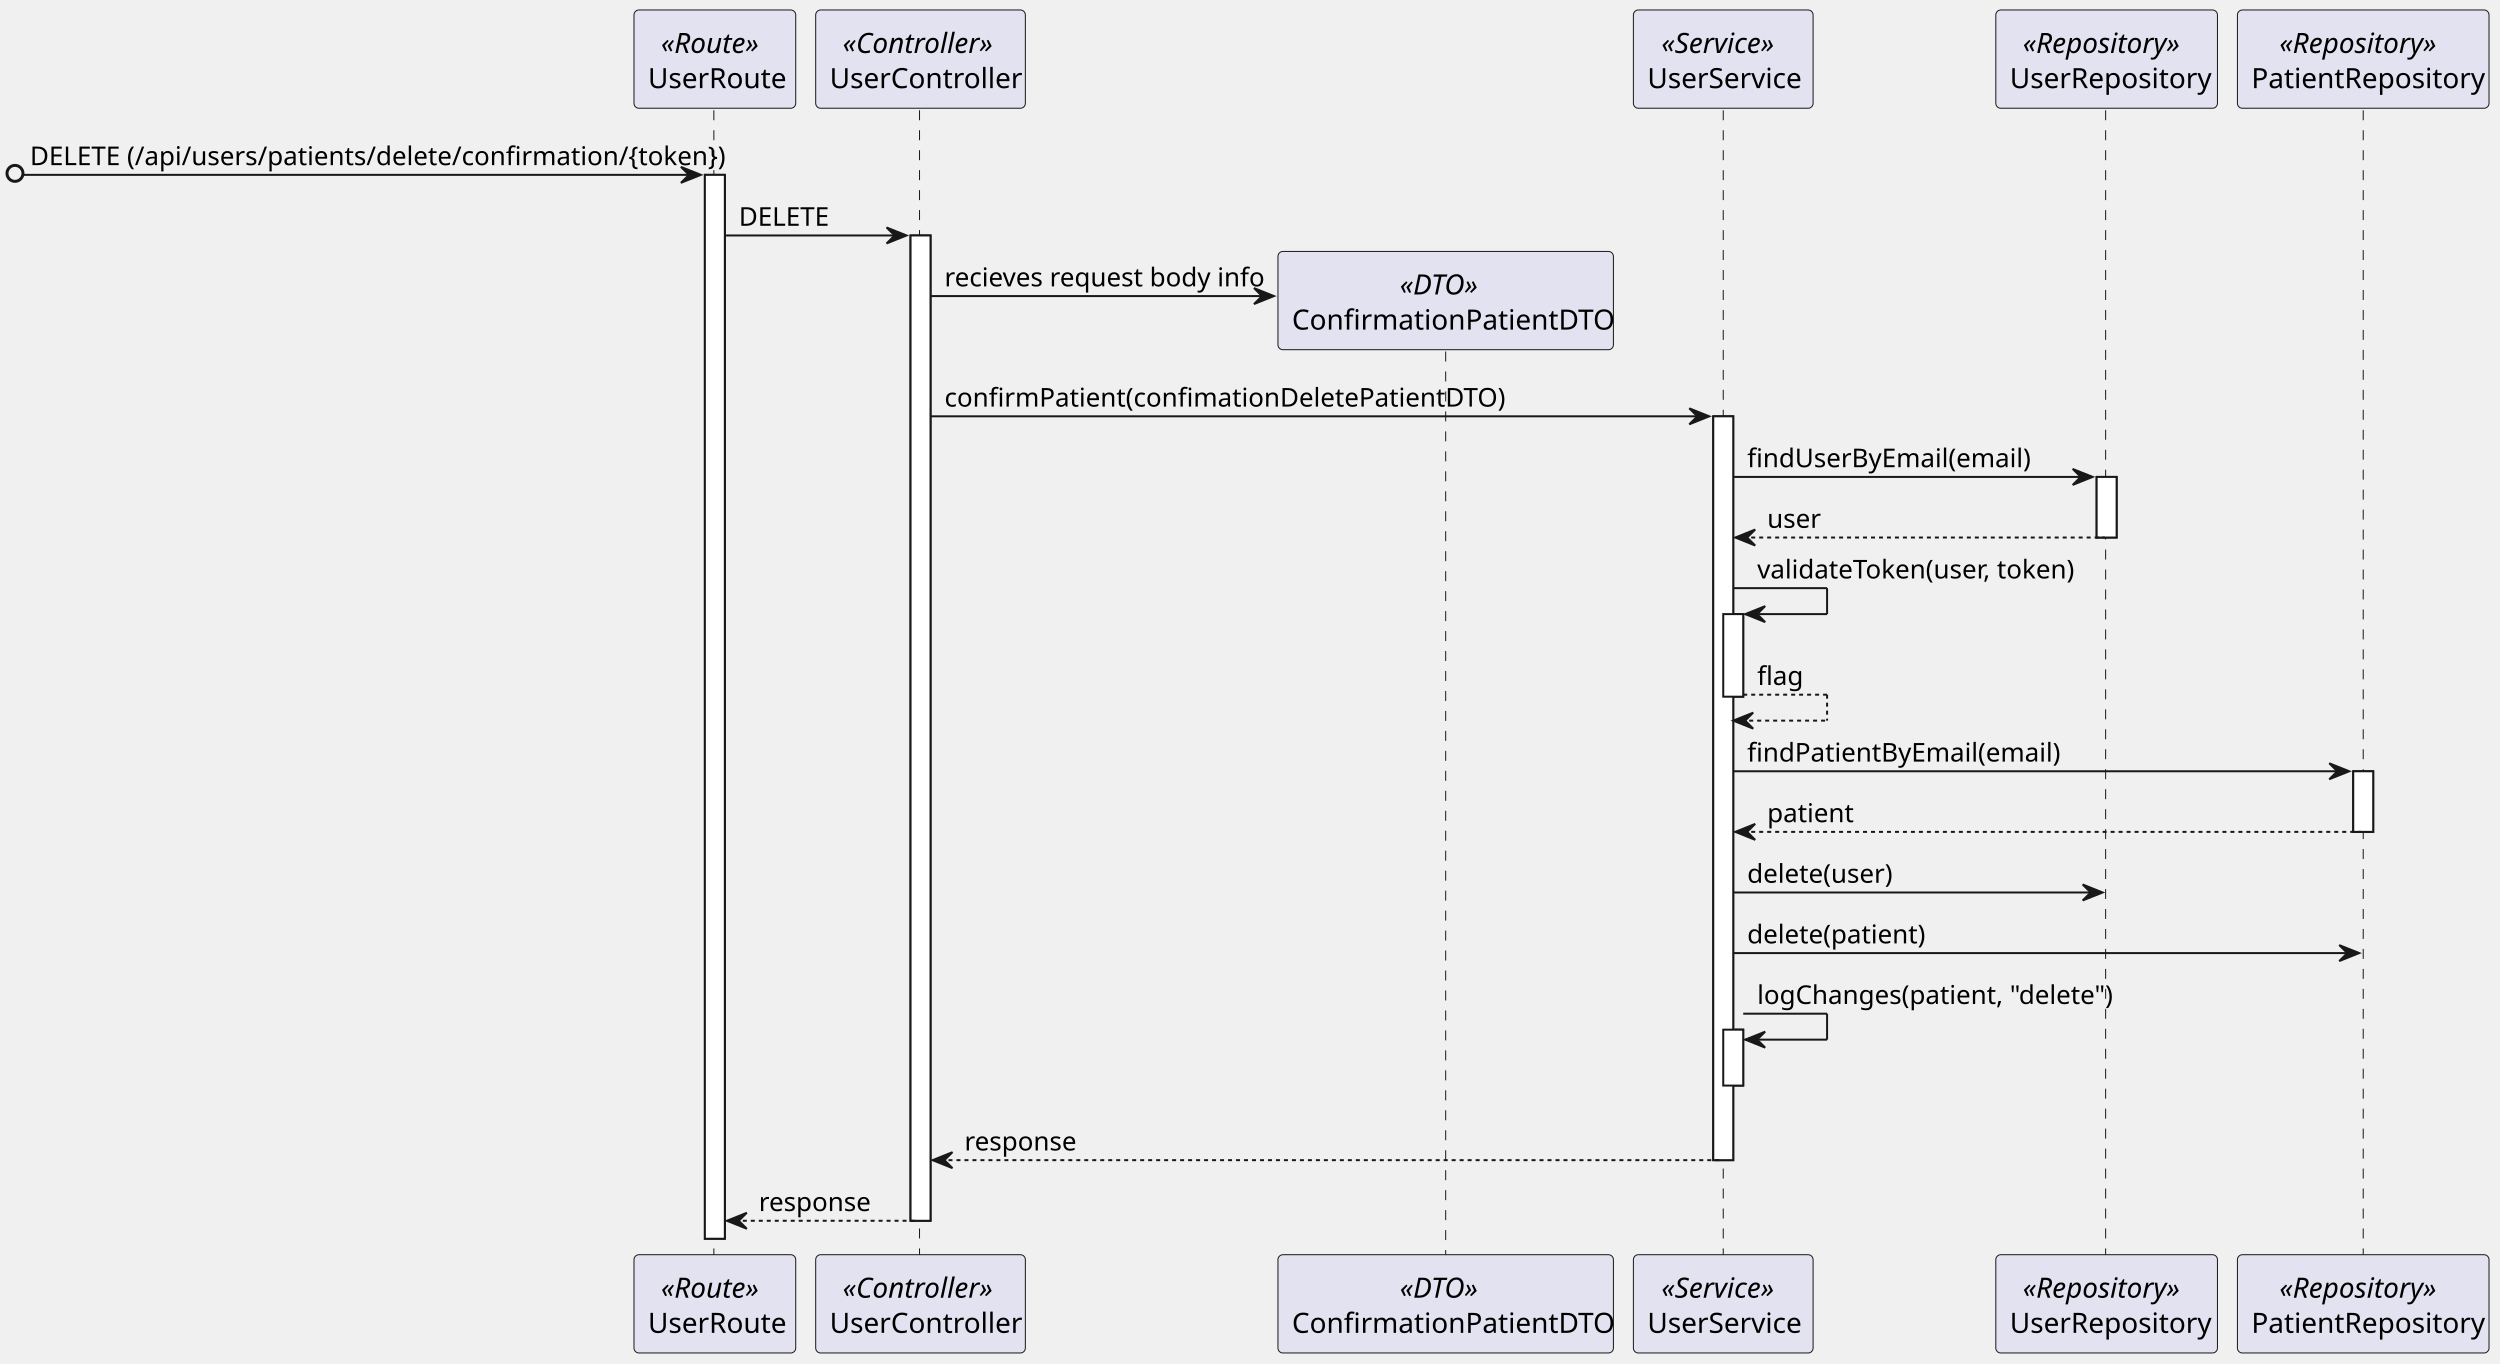
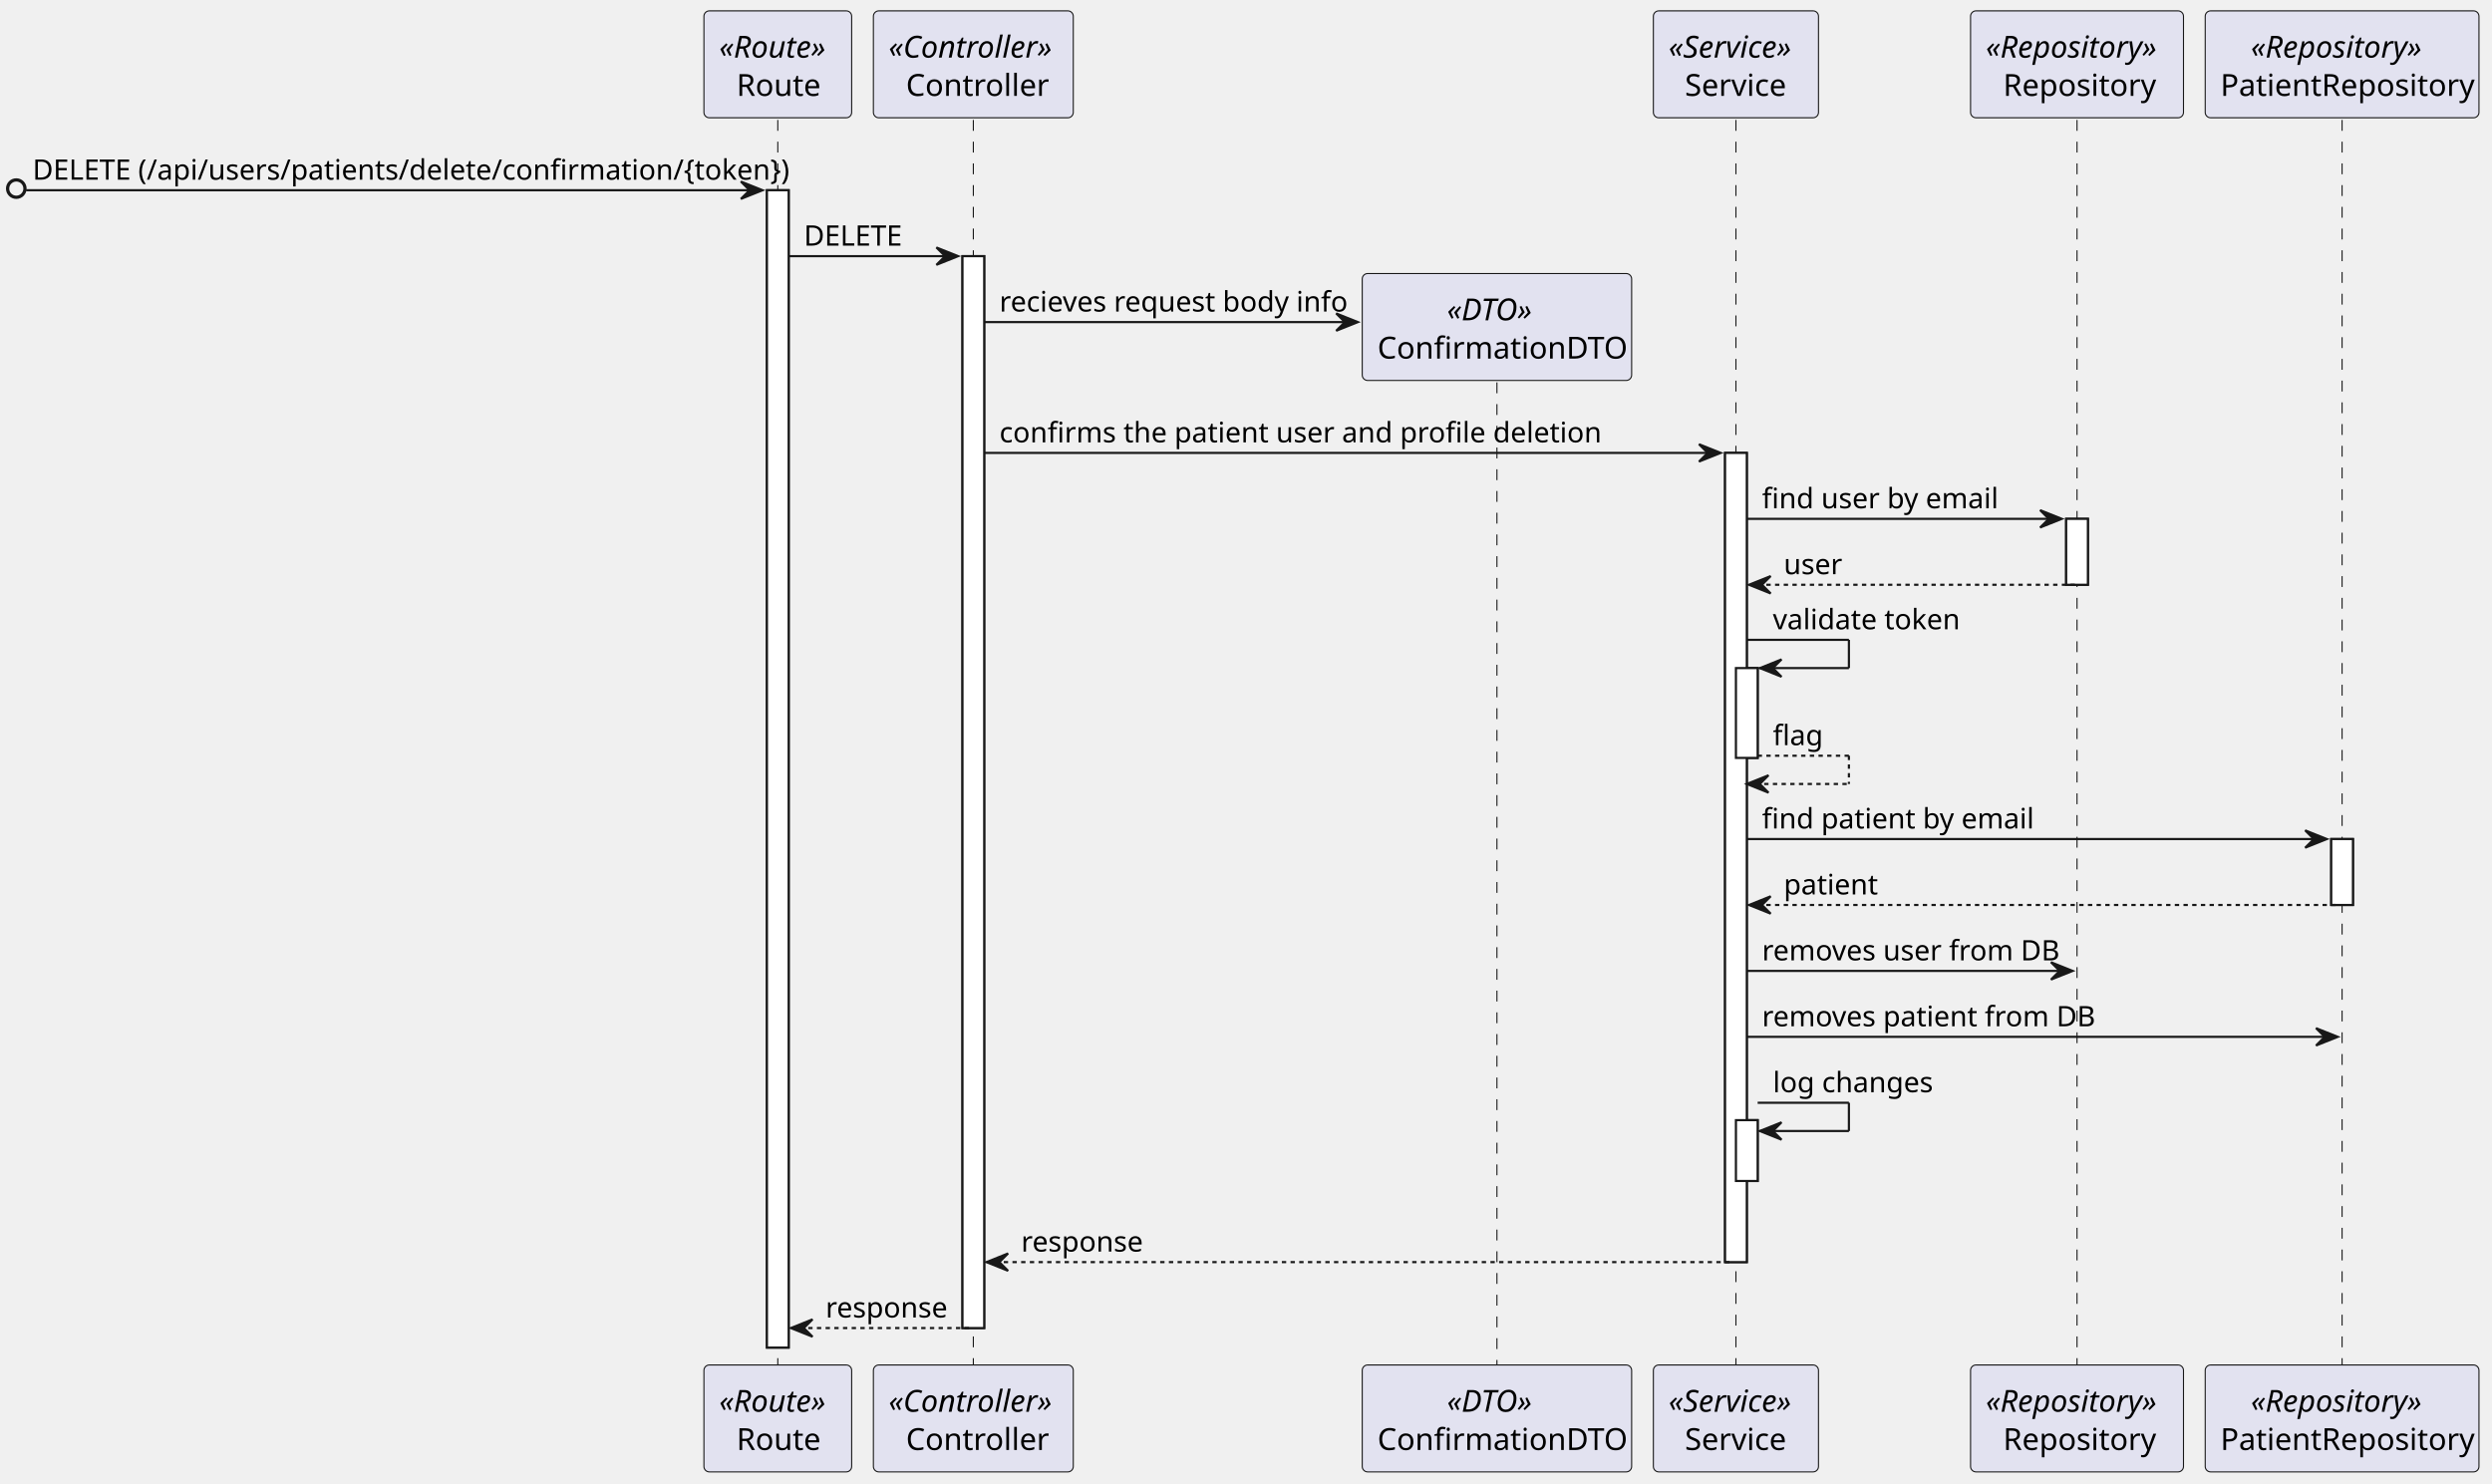
- <svg xmlns="http://www.w3.org/2000/svg" contentStyleType="text/css" height="683px" preserveAspectRatio="none" style="width:1252px;height:683px;background:#FFFFFF;" version="1.1" viewBox="0 0 1252 683" width="1252px" zoomAndPan="magnify">
+ <svg xmlns="http://www.w3.org/2000/svg" contentStyleType="text/css" height="683px" preserveAspectRatio="none" style="width:1147px;height:683px;background:#FFFFFF;" version="1.1" viewBox="0 0 1147 683" width="1147px" zoomAndPan="magnify">
  <defs />
  <g>
    <rect fill="#FFFFFF" height="532.789" style="stroke:#181818;stroke-width:1.0;" width="10" x="353" y="87.57" />
-     <rect fill="#FFFFFF" height="493.438" style="stroke:#181818;stroke-width:1.0;" width="10" x="456" y="117.922" />
-     <rect fill="#FFFFFF" height="372.516" style="stroke:#181818;stroke-width:1.0;" width="10" x="858" y="208.492" />
-     <rect fill="#FFFFFF" height="41.352" style="stroke:#181818;stroke-width:1.0;" width="10" x="863" y="307.547" />
-     <rect fill="#FFFFFF" height="28" style="stroke:#181818;stroke-width:1.0;" width="10" x="863" y="515.656" />
-     <rect fill="#FFFFFF" height="30.352" style="stroke:#181818;stroke-width:1.0;" width="10" x="1050" y="238.844" />
-     <rect fill="#FFFFFF" height="30.352" style="stroke:#181818;stroke-width:1.0;" width="10" x="1178.5" y="386.25" />
-     <line style="stroke:#181818;stroke-width:0.5;stroke-dasharray:5.0,5.0;" x1="357.5" x2="357.5" y1="55.219" y2="629.359" />
-     <line style="stroke:#181818;stroke-width:0.5;stroke-dasharray:5.0,5.0;" x1="460.5" x2="460.5" y1="55.219" y2="629.359" />
-     <line style="stroke:#181818;stroke-width:0.5;stroke-dasharray:5.0,5.0;" x1="724" x2="724" y1="166.031" y2="629.359" />
-     <line style="stroke:#181818;stroke-width:0.5;stroke-dasharray:5.0,5.0;" x1="863" x2="863" y1="55.219" y2="629.359" />
-     <line style="stroke:#181818;stroke-width:0.5;stroke-dasharray:5.0,5.0;" x1="1054.5" x2="1054.5" y1="55.219" y2="629.359" />
-     <line style="stroke:#181818;stroke-width:0.5;stroke-dasharray:5.0,5.0;" x1="1183.5" x2="1183.5" y1="55.219" y2="629.359" />
-     <rect fill="#E2E2F0" height="49.219" rx="2.5" ry="2.5" style="stroke:#181818;stroke-width:0.5;" width="81" x="317.5" y="5" />
+     <rect fill="#FFFFFF" height="493.438" style="stroke:#181818;stroke-width:1.0;" width="10" x="443" y="117.922" />
+     <rect fill="#FFFFFF" height="372.516" style="stroke:#181818;stroke-width:1.0;" width="10" x="794" y="208.492" />
+     <rect fill="#FFFFFF" height="41.352" style="stroke:#181818;stroke-width:1.0;" width="10" x="799" y="307.547" />
+     <rect fill="#FFFFFF" height="28" style="stroke:#181818;stroke-width:1.0;" width="10" x="799" y="515.656" />
+     <rect fill="#FFFFFF" height="30.352" style="stroke:#181818;stroke-width:1.0;" width="10" x="951" y="238.844" />
+     <rect fill="#FFFFFF" height="30.352" style="stroke:#181818;stroke-width:1.0;" width="10" x="1073" y="386.25" />
+     <line style="stroke:#181818;stroke-width:0.5;stroke-dasharray:5.0,5.0;" x1="358" x2="358" y1="55.219" y2="629.359" />
+     <line style="stroke:#181818;stroke-width:0.5;stroke-dasharray:5.0,5.0;" x1="448" x2="448" y1="55.219" y2="629.359" />
+     <line style="stroke:#181818;stroke-width:0.5;stroke-dasharray:5.0,5.0;" x1="689" x2="689" y1="166.031" y2="629.359" />
+     <line style="stroke:#181818;stroke-width:0.5;stroke-dasharray:5.0,5.0;" x1="799" x2="799" y1="55.219" y2="629.359" />
+     <line style="stroke:#181818;stroke-width:0.5;stroke-dasharray:5.0,5.0;" x1="956" x2="956" y1="55.219" y2="629.359" />
+     <line style="stroke:#181818;stroke-width:0.5;stroke-dasharray:5.0,5.0;" x1="1078" x2="1078" y1="55.219" y2="629.359" />
+     <rect fill="#E2E2F0" height="49.219" rx="2.5" ry="2.5" style="stroke:#181818;stroke-width:0.5;" width="68" x="324" y="5" />
    <text fill="#000000" font-family="sans-serif" font-size="14" font-style="italic" lengthAdjust="spacing" textLength="54" x="331" y="26.533">«Route»</text>
-     <text fill="#000000" font-family="sans-serif" font-size="14" lengthAdjust="spacing" textLength="67" x="324.5" y="44.143">UserRoute</text>
-     <rect fill="#E2E2F0" height="49.219" rx="2.5" ry="2.5" style="stroke:#181818;stroke-width:0.5;" width="81" x="317.5" y="628.359" />
+     <text fill="#000000" font-family="sans-serif" font-size="14" lengthAdjust="spacing" textLength="38" x="339" y="44.143">Route</text>
+     <rect fill="#E2E2F0" height="49.219" rx="2.5" ry="2.5" style="stroke:#181818;stroke-width:0.5;" width="68" x="324" y="628.359" />
    <text fill="#000000" font-family="sans-serif" font-size="14" font-style="italic" lengthAdjust="spacing" textLength="54" x="331" y="649.893">«Route»</text>
-     <text fill="#000000" font-family="sans-serif" font-size="14" lengthAdjust="spacing" textLength="67" x="324.5" y="667.502">UserRoute</text>
-     <rect fill="#E2E2F0" height="49.219" rx="2.5" ry="2.5" style="stroke:#181818;stroke-width:0.5;" width="105" x="408.5" y="5" />
-     <text fill="#000000" font-family="sans-serif" font-size="14" font-style="italic" lengthAdjust="spacing" textLength="78" x="422" y="26.533">«Controller»</text>
-     <text fill="#000000" font-family="sans-serif" font-size="14" lengthAdjust="spacing" textLength="91" x="415.5" y="44.143">UserController</text>
-     <rect fill="#E2E2F0" height="49.219" rx="2.5" ry="2.5" style="stroke:#181818;stroke-width:0.5;" width="105" x="408.5" y="628.359" />
-     <text fill="#000000" font-family="sans-serif" font-size="14" font-style="italic" lengthAdjust="spacing" textLength="78" x="422" y="649.893">«Controller»</text>
-     <text fill="#000000" font-family="sans-serif" font-size="14" lengthAdjust="spacing" textLength="91" x="415.5" y="667.502">UserController</text>
-     <rect fill="#E2E2F0" height="49.219" rx="2.5" ry="2.5" style="stroke:#181818;stroke-width:0.5;" width="168" x="640" y="628.359" />
-     <text fill="#000000" font-family="sans-serif" font-size="14" font-style="italic" lengthAdjust="spacing" textLength="46" x="701" y="649.893">«DTO»</text>
-     <text fill="#000000" font-family="sans-serif" font-size="14" lengthAdjust="spacing" textLength="154" x="647" y="667.502">ConfirmationPatientDTO</text>
-     <rect fill="#E2E2F0" height="49.219" rx="2.5" ry="2.5" style="stroke:#181818;stroke-width:0.5;" width="90" x="818" y="5" />
-     <text fill="#000000" font-family="sans-serif" font-size="14" font-style="italic" lengthAdjust="spacing" textLength="62" x="832" y="26.533">«Service»</text>
-     <text fill="#000000" font-family="sans-serif" font-size="14" lengthAdjust="spacing" textLength="76" x="825" y="44.143">UserService</text>
-     <rect fill="#E2E2F0" height="49.219" rx="2.5" ry="2.5" style="stroke:#181818;stroke-width:0.5;" width="90" x="818" y="628.359" />
-     <text fill="#000000" font-family="sans-serif" font-size="14" font-style="italic" lengthAdjust="spacing" textLength="62" x="832" y="649.893">«Service»</text>
-     <text fill="#000000" font-family="sans-serif" font-size="14" lengthAdjust="spacing" textLength="76" x="825" y="667.502">UserService</text>
-     <rect fill="#E2E2F0" height="49.219" rx="2.5" ry="2.5" style="stroke:#181818;stroke-width:0.5;" width="111" x="999.5" y="5" />
-     <text fill="#000000" font-family="sans-serif" font-size="14" font-style="italic" lengthAdjust="spacing" textLength="84" x="1013" y="26.533">«Repository»</text>
-     <text fill="#000000" font-family="sans-serif" font-size="14" lengthAdjust="spacing" textLength="97" x="1006.5" y="44.143">UserRepository</text>
-     <rect fill="#E2E2F0" height="49.219" rx="2.5" ry="2.5" style="stroke:#181818;stroke-width:0.5;" width="111" x="999.5" y="628.359" />
-     <text fill="#000000" font-family="sans-serif" font-size="14" font-style="italic" lengthAdjust="spacing" textLength="84" x="1013" y="649.893">«Repository»</text>
-     <text fill="#000000" font-family="sans-serif" font-size="14" lengthAdjust="spacing" textLength="97" x="1006.5" y="667.502">UserRepository</text>
-     <rect fill="#E2E2F0" height="49.219" rx="2.5" ry="2.5" style="stroke:#181818;stroke-width:0.5;" width="126" x="1120.5" y="5" />
-     <text fill="#000000" font-family="sans-serif" font-size="14" font-style="italic" lengthAdjust="spacing" textLength="84" x="1141.5" y="26.533">«Repository»</text>
-     <text fill="#000000" font-family="sans-serif" font-size="14" lengthAdjust="spacing" textLength="112" x="1127.5" y="44.143">PatientRepository</text>
-     <rect fill="#E2E2F0" height="49.219" rx="2.5" ry="2.5" style="stroke:#181818;stroke-width:0.5;" width="126" x="1120.5" y="628.359" />
-     <text fill="#000000" font-family="sans-serif" font-size="14" font-style="italic" lengthAdjust="spacing" textLength="84" x="1141.5" y="649.893">«Repository»</text>
-     <text fill="#000000" font-family="sans-serif" font-size="14" lengthAdjust="spacing" textLength="112" x="1127.5" y="667.502">PatientRepository</text>
+     <text fill="#000000" font-family="sans-serif" font-size="14" lengthAdjust="spacing" textLength="38" x="339" y="667.502">Route</text>
+     <rect fill="#E2E2F0" height="49.219" rx="2.5" ry="2.5" style="stroke:#181818;stroke-width:0.5;" width="92" x="402" y="5" />
+     <text fill="#000000" font-family="sans-serif" font-size="14" font-style="italic" lengthAdjust="spacing" textLength="78" x="409" y="26.533">«Controller»</text>
+     <text fill="#000000" font-family="sans-serif" font-size="14" lengthAdjust="spacing" textLength="62" x="417" y="44.143">Controller</text>
+     <rect fill="#E2E2F0" height="49.219" rx="2.5" ry="2.5" style="stroke:#181818;stroke-width:0.5;" width="92" x="402" y="628.359" />
+     <text fill="#000000" font-family="sans-serif" font-size="14" font-style="italic" lengthAdjust="spacing" textLength="78" x="409" y="649.893">«Controller»</text>
+     <text fill="#000000" font-family="sans-serif" font-size="14" lengthAdjust="spacing" textLength="62" x="417" y="667.502">Controller</text>
+     <rect fill="#E2E2F0" height="49.219" rx="2.5" ry="2.5" style="stroke:#181818;stroke-width:0.5;" width="124" x="627" y="628.359" />
+     <text fill="#000000" font-family="sans-serif" font-size="14" font-style="italic" lengthAdjust="spacing" textLength="46" x="666" y="649.893">«DTO»</text>
+     <text fill="#000000" font-family="sans-serif" font-size="14" lengthAdjust="spacing" textLength="110" x="634" y="667.502">ConfirmationDTO</text>
+     <rect fill="#E2E2F0" height="49.219" rx="2.5" ry="2.5" style="stroke:#181818;stroke-width:0.5;" width="76" x="761" y="5" />
+     <text fill="#000000" font-family="sans-serif" font-size="14" font-style="italic" lengthAdjust="spacing" textLength="62" x="768" y="26.533">«Service»</text>
+     <text fill="#000000" font-family="sans-serif" font-size="14" lengthAdjust="spacing" textLength="47" x="775.5" y="44.143">Service</text>
+     <rect fill="#E2E2F0" height="49.219" rx="2.5" ry="2.5" style="stroke:#181818;stroke-width:0.5;" width="76" x="761" y="628.359" />
+     <text fill="#000000" font-family="sans-serif" font-size="14" font-style="italic" lengthAdjust="spacing" textLength="62" x="768" y="649.893">«Service»</text>
+     <text fill="#000000" font-family="sans-serif" font-size="14" lengthAdjust="spacing" textLength="47" x="775.5" y="667.502">Service</text>
+     <rect fill="#E2E2F0" height="49.219" rx="2.5" ry="2.5" style="stroke:#181818;stroke-width:0.5;" width="98" x="907" y="5" />
+     <text fill="#000000" font-family="sans-serif" font-size="14" font-style="italic" lengthAdjust="spacing" textLength="84" x="914" y="26.533">«Repository»</text>
+     <text fill="#000000" font-family="sans-serif" font-size="14" lengthAdjust="spacing" textLength="68" x="922" y="44.143">Repository</text>
+     <rect fill="#E2E2F0" height="49.219" rx="2.5" ry="2.5" style="stroke:#181818;stroke-width:0.5;" width="98" x="907" y="628.359" />
+     <text fill="#000000" font-family="sans-serif" font-size="14" font-style="italic" lengthAdjust="spacing" textLength="84" x="914" y="649.893">«Repository»</text>
+     <text fill="#000000" font-family="sans-serif" font-size="14" lengthAdjust="spacing" textLength="68" x="922" y="667.502">Repository</text>
+     <rect fill="#E2E2F0" height="49.219" rx="2.5" ry="2.5" style="stroke:#181818;stroke-width:0.5;" width="126" x="1015" y="5" />
+     <text fill="#000000" font-family="sans-serif" font-size="14" font-style="italic" lengthAdjust="spacing" textLength="84" x="1036" y="26.533">«Repository»</text>
+     <text fill="#000000" font-family="sans-serif" font-size="14" lengthAdjust="spacing" textLength="112" x="1022" y="44.143">PatientRepository</text>
+     <rect fill="#E2E2F0" height="49.219" rx="2.5" ry="2.5" style="stroke:#181818;stroke-width:0.5;" width="126" x="1015" y="628.359" />
+     <text fill="#000000" font-family="sans-serif" font-size="14" font-style="italic" lengthAdjust="spacing" textLength="84" x="1036" y="649.893">«Repository»</text>
+     <text fill="#000000" font-family="sans-serif" font-size="14" lengthAdjust="spacing" textLength="112" x="1022" y="667.502">PatientRepository</text>
    <rect fill="#FFFFFF" height="532.789" style="stroke:#181818;stroke-width:1.0;" width="10" x="353" y="87.57" />
-     <rect fill="#FFFFFF" height="493.438" style="stroke:#181818;stroke-width:1.0;" width="10" x="456" y="117.922" />
-     <rect fill="#FFFFFF" height="372.516" style="stroke:#181818;stroke-width:1.0;" width="10" x="858" y="208.492" />
-     <rect fill="#FFFFFF" height="41.352" style="stroke:#181818;stroke-width:1.0;" width="10" x="863" y="307.547" />
-     <rect fill="#FFFFFF" height="28" style="stroke:#181818;stroke-width:1.0;" width="10" x="863" y="515.656" />
-     <rect fill="#FFFFFF" height="30.352" style="stroke:#181818;stroke-width:1.0;" width="10" x="1050" y="238.844" />
-     <rect fill="#FFFFFF" height="30.352" style="stroke:#181818;stroke-width:1.0;" width="10" x="1178.5" y="386.25" />
+     <rect fill="#FFFFFF" height="493.438" style="stroke:#181818;stroke-width:1.0;" width="10" x="443" y="117.922" />
+     <rect fill="#FFFFFF" height="372.516" style="stroke:#181818;stroke-width:1.0;" width="10" x="794" y="208.492" />
+     <rect fill="#FFFFFF" height="41.352" style="stroke:#181818;stroke-width:1.0;" width="10" x="799" y="307.547" />
+     <rect fill="#FFFFFF" height="28" style="stroke:#181818;stroke-width:1.0;" width="10" x="799" y="515.656" />
+     <rect fill="#FFFFFF" height="30.352" style="stroke:#181818;stroke-width:1.0;" width="10" x="951" y="238.844" />
+     <rect fill="#FFFFFF" height="30.352" style="stroke:#181818;stroke-width:1.0;" width="10" x="1073" y="386.25" />
    <ellipse cx="7.5" cy="86.82" fill="none" rx="4" ry="4" style="stroke:#181818;stroke-width:1.5;" />
    <polygon fill="#181818" points="341,83.57,351,87.57,341,91.57,345,87.57" style="stroke:#181818;stroke-width:1.0;" />
    <line style="stroke:#181818;stroke-width:1.0;" x1="12" x2="347" y1="87.57" y2="87.57" />
    <text fill="#000000" font-family="sans-serif" font-size="13" lengthAdjust="spacing" textLength="326" x="15" y="82.714">DELETE (/api/users/patients/delete/confirmation/{token})</text>
-     <polygon fill="#181818" points="444,113.922,454,117.922,444,121.922,448,117.922" style="stroke:#181818;stroke-width:1.0;" />
-     <line style="stroke:#181818;stroke-width:1.0;" x1="363" x2="450" y1="117.922" y2="117.922" />
+     <polygon fill="#181818" points="431,113.922,441,117.922,431,121.922,435,117.922" style="stroke:#181818;stroke-width:1.0;" />
+     <line style="stroke:#181818;stroke-width:1.0;" x1="363" x2="437" y1="117.922" y2="117.922" />
    <text fill="#000000" font-family="sans-serif" font-size="13" lengthAdjust="spacing" textLength="50" x="370" y="113.065">DELETE</text>
-     <polygon fill="#181818" points="628,144.273,638,148.273,628,152.273,632,148.273" style="stroke:#181818;stroke-width:1.0;" />
-     <line style="stroke:#181818;stroke-width:1.0;" x1="466" x2="634" y1="148.273" y2="148.273" />
-     <text fill="#000000" font-family="sans-serif" font-size="13" lengthAdjust="spacing" textLength="150" x="473" y="143.417">recieves request body info</text>
-     <rect fill="#E2E2F0" height="49.219" rx="2.5" ry="2.5" style="stroke:#181818;stroke-width:0.5;" width="168" x="640" y="125.922" />
-     <text fill="#000000" font-family="sans-serif" font-size="14" font-style="italic" lengthAdjust="spacing" textLength="46" x="701" y="147.455">«DTO»</text>
-     <text fill="#000000" font-family="sans-serif" font-size="14" lengthAdjust="spacing" textLength="154" x="647" y="165.065">ConfirmationPatientDTO</text>
-     <polygon fill="#181818" points="846,204.492,856,208.492,846,212.492,850,208.492" style="stroke:#181818;stroke-width:1.0;" />
-     <line style="stroke:#181818;stroke-width:1.0;" x1="466" x2="852" y1="208.492" y2="208.492" />
-     <text fill="#000000" font-family="sans-serif" font-size="13" lengthAdjust="spacing" textLength="261" x="473" y="203.636">confirmPatient(confimationDeletePatientDTO)</text>
-     <polygon fill="#181818" points="1038,234.844,1048,238.844,1038,242.844,1042,238.844" style="stroke:#181818;stroke-width:1.0;" />
-     <line style="stroke:#181818;stroke-width:1.0;" x1="868" x2="1044" y1="238.844" y2="238.844" />
-     <text fill="#000000" font-family="sans-serif" font-size="13" lengthAdjust="spacing" textLength="135" x="875" y="233.987">findUserByEmail(email)</text>
-     <polygon fill="#181818" points="879,265.195,869,269.195,879,273.195,875,269.195" style="stroke:#181818;stroke-width:1.0;" />
-     <line style="stroke:#181818;stroke-width:1.0;stroke-dasharray:2.0,2.0;" x1="873" x2="1054" y1="269.195" y2="269.195" />
-     <text fill="#000000" font-family="sans-serif" font-size="13" lengthAdjust="spacing" textLength="25" x="885" y="264.339">user</text>
-     <line style="stroke:#181818;stroke-width:1.0;" x1="868" x2="915" y1="294.547" y2="294.547" />
-     <line style="stroke:#181818;stroke-width:1.0;" x1="915" x2="915" y1="294.547" y2="307.547" />
-     <line style="stroke:#181818;stroke-width:1.0;" x1="874" x2="915" y1="307.547" y2="307.547" />
-     <polygon fill="#181818" points="884,303.547,874,307.547,884,311.547,880,307.547" style="stroke:#181818;stroke-width:1.0;" />
-     <text fill="#000000" font-family="sans-serif" font-size="13" lengthAdjust="spacing" textLength="151" x="880" y="289.69">validateToken(user, token)</text>
-     <line style="stroke:#181818;stroke-width:1.0;stroke-dasharray:2.0,2.0;" x1="873" x2="915" y1="347.898" y2="347.898" />
-     <line style="stroke:#181818;stroke-width:1.0;stroke-dasharray:2.0,2.0;" x1="915" x2="915" y1="347.898" y2="360.898" />
-     <line style="stroke:#181818;stroke-width:1.0;stroke-dasharray:2.0,2.0;" x1="868" x2="915" y1="360.898" y2="360.898" />
-     <polygon fill="#181818" points="878,356.898,868,360.898,878,364.898,874,360.898" style="stroke:#181818;stroke-width:1.0;" />
-     <text fill="#000000" font-family="sans-serif" font-size="13" lengthAdjust="spacing" textLength="20" x="880" y="343.042">flag</text>
-     <polygon fill="#181818" points="1166.5,382.25,1176.5,386.25,1166.5,390.25,1170.5,386.25" style="stroke:#181818;stroke-width:1.0;" />
-     <line style="stroke:#181818;stroke-width:1.0;" x1="868" x2="1172.5" y1="386.25" y2="386.25" />
-     <text fill="#000000" font-family="sans-serif" font-size="13" lengthAdjust="spacing" textLength="149" x="875" y="381.394">findPatientByEmail(email)</text>
-     <polygon fill="#181818" points="879,412.602,869,416.602,879,420.602,875,416.602" style="stroke:#181818;stroke-width:1.0;" />
-     <line style="stroke:#181818;stroke-width:1.0;stroke-dasharray:2.0,2.0;" x1="873" x2="1182.5" y1="416.602" y2="416.602" />
-     <text fill="#000000" font-family="sans-serif" font-size="13" lengthAdjust="spacing" textLength="39" x="885" y="411.745">patient</text>
-     <polygon fill="#181818" points="1043,442.953,1053,446.953,1043,450.953,1047,446.953" style="stroke:#181818;stroke-width:1.0;" />
-     <line style="stroke:#181818;stroke-width:1.0;" x1="868" x2="1049" y1="446.953" y2="446.953" />
-     <text fill="#000000" font-family="sans-serif" font-size="13" lengthAdjust="spacing" textLength="68" x="875" y="442.097">delete(user)</text>
-     <polygon fill="#181818" points="1171.5,473.305,1181.5,477.305,1171.5,481.305,1175.5,477.305" style="stroke:#181818;stroke-width:1.0;" />
-     <line style="stroke:#181818;stroke-width:1.0;" x1="868" x2="1177.5" y1="477.305" y2="477.305" />
-     <text fill="#000000" font-family="sans-serif" font-size="13" lengthAdjust="spacing" textLength="82" x="875" y="472.448">delete(patient)</text>
-     <line style="stroke:#181818;stroke-width:1.0;" x1="873" x2="915" y1="507.656" y2="507.656" />
-     <line style="stroke:#181818;stroke-width:1.0;" x1="915" x2="915" y1="507.656" y2="520.656" />
-     <line style="stroke:#181818;stroke-width:1.0;" x1="874" x2="915" y1="520.656" y2="520.656" />
-     <polygon fill="#181818" points="884,516.656,874,520.656,884,524.656,880,520.656" style="stroke:#181818;stroke-width:1.0;" />
-     <text fill="#000000" font-family="sans-serif" font-size="13" lengthAdjust="spacing" textLength="168" x="880" y="502.8">logChanges(patient, "delete")</text>
-     <polygon fill="#181818" points="477,577.008,467,581.008,477,585.008,473,581.008" style="stroke:#181818;stroke-width:1.0;" />
-     <line style="stroke:#181818;stroke-width:1.0;stroke-dasharray:2.0,2.0;" x1="471" x2="862" y1="581.008" y2="581.008" />
-     <text fill="#000000" font-family="sans-serif" font-size="13" lengthAdjust="spacing" textLength="53" x="483" y="576.151">response</text>
+     <polygon fill="#181818" points="615,144.273,625,148.273,615,152.273,619,148.273" style="stroke:#181818;stroke-width:1.0;" />
+     <line style="stroke:#181818;stroke-width:1.0;" x1="453" x2="621" y1="148.273" y2="148.273" />
+     <text fill="#000000" font-family="sans-serif" font-size="13" lengthAdjust="spacing" textLength="150" x="460" y="143.417">recieves request body info</text>
+     <rect fill="#E2E2F0" height="49.219" rx="2.5" ry="2.5" style="stroke:#181818;stroke-width:0.5;" width="124" x="627" y="125.922" />
+     <text fill="#000000" font-family="sans-serif" font-size="14" font-style="italic" lengthAdjust="spacing" textLength="46" x="666" y="147.455">«DTO»</text>
+     <text fill="#000000" font-family="sans-serif" font-size="14" lengthAdjust="spacing" textLength="110" x="634" y="165.065">ConfirmationDTO</text>
+     <polygon fill="#181818" points="782,204.492,792,208.492,782,212.492,786,208.492" style="stroke:#181818;stroke-width:1.0;" />
+     <line style="stroke:#181818;stroke-width:1.0;" x1="453" x2="788" y1="208.492" y2="208.492" />
+     <text fill="#000000" font-family="sans-serif" font-size="13" lengthAdjust="spacing" textLength="255" x="460" y="203.636">confirms the patient user and profile deletion</text>
+     <polygon fill="#181818" points="939,234.844,949,238.844,939,242.844,943,238.844" style="stroke:#181818;stroke-width:1.0;" />
+     <line style="stroke:#181818;stroke-width:1.0;" x1="804" x2="945" y1="238.844" y2="238.844" />
+     <text fill="#000000" font-family="sans-serif" font-size="13" lengthAdjust="spacing" textLength="102" x="811" y="233.987">find user by email</text>
+     <polygon fill="#181818" points="815,265.195,805,269.195,815,273.195,811,269.195" style="stroke:#181818;stroke-width:1.0;" />
+     <line style="stroke:#181818;stroke-width:1.0;stroke-dasharray:2.0,2.0;" x1="809" x2="955" y1="269.195" y2="269.195" />
+     <text fill="#000000" font-family="sans-serif" font-size="13" lengthAdjust="spacing" textLength="25" x="821" y="264.339">user</text>
+     <line style="stroke:#181818;stroke-width:1.0;" x1="804" x2="851" y1="294.547" y2="294.547" />
+     <line style="stroke:#181818;stroke-width:1.0;" x1="851" x2="851" y1="294.547" y2="307.547" />
+     <line style="stroke:#181818;stroke-width:1.0;" x1="810" x2="851" y1="307.547" y2="307.547" />
+     <polygon fill="#181818" points="820,303.547,810,307.547,820,311.547,816,307.547" style="stroke:#181818;stroke-width:1.0;" />
+     <text fill="#000000" font-family="sans-serif" font-size="13" lengthAdjust="spacing" textLength="79" x="816" y="289.69">validate token</text>
+     <line style="stroke:#181818;stroke-width:1.0;stroke-dasharray:2.0,2.0;" x1="809" x2="851" y1="347.898" y2="347.898" />
+     <line style="stroke:#181818;stroke-width:1.0;stroke-dasharray:2.0,2.0;" x1="851" x2="851" y1="347.898" y2="360.898" />
+     <line style="stroke:#181818;stroke-width:1.0;stroke-dasharray:2.0,2.0;" x1="804" x2="851" y1="360.898" y2="360.898" />
+     <polygon fill="#181818" points="814,356.898,804,360.898,814,364.898,810,360.898" style="stroke:#181818;stroke-width:1.0;" />
+     <text fill="#000000" font-family="sans-serif" font-size="13" lengthAdjust="spacing" textLength="20" x="816" y="343.042">flag</text>
+     <polygon fill="#181818" points="1061,382.25,1071,386.25,1061,390.25,1065,386.25" style="stroke:#181818;stroke-width:1.0;" />
+     <line style="stroke:#181818;stroke-width:1.0;" x1="804" x2="1067" y1="386.25" y2="386.25" />
+     <text fill="#000000" font-family="sans-serif" font-size="13" lengthAdjust="spacing" textLength="116" x="811" y="381.394">find patient by email</text>
+     <polygon fill="#181818" points="815,412.602,805,416.602,815,420.602,811,416.602" style="stroke:#181818;stroke-width:1.0;" />
+     <line style="stroke:#181818;stroke-width:1.0;stroke-dasharray:2.0,2.0;" x1="809" x2="1077" y1="416.602" y2="416.602" />
+     <text fill="#000000" font-family="sans-serif" font-size="13" lengthAdjust="spacing" textLength="39" x="821" y="411.745">patient</text>
+     <polygon fill="#181818" points="944,442.953,954,446.953,944,450.953,948,446.953" style="stroke:#181818;stroke-width:1.0;" />
+     <line style="stroke:#181818;stroke-width:1.0;" x1="804" x2="950" y1="446.953" y2="446.953" />
+     <text fill="#000000" font-family="sans-serif" font-size="13" lengthAdjust="spacing" textLength="128" x="811" y="442.097">removes user from DB</text>
+     <polygon fill="#181818" points="1066,473.305,1076,477.305,1066,481.305,1070,477.305" style="stroke:#181818;stroke-width:1.0;" />
+     <line style="stroke:#181818;stroke-width:1.0;" x1="804" x2="1072" y1="477.305" y2="477.305" />
+     <text fill="#000000" font-family="sans-serif" font-size="13" lengthAdjust="spacing" textLength="142" x="811" y="472.448">removes patient from DB</text>
+     <line style="stroke:#181818;stroke-width:1.0;" x1="809" x2="851" y1="507.656" y2="507.656" />
+     <line style="stroke:#181818;stroke-width:1.0;" x1="851" x2="851" y1="507.656" y2="520.656" />
+     <line style="stroke:#181818;stroke-width:1.0;" x1="810" x2="851" y1="520.656" y2="520.656" />
+     <polygon fill="#181818" points="820,516.656,810,520.656,820,524.656,816,520.656" style="stroke:#181818;stroke-width:1.0;" />
+     <text fill="#000000" font-family="sans-serif" font-size="13" lengthAdjust="spacing" textLength="70" x="816" y="502.8">log changes</text>
+     <polygon fill="#181818" points="464,577.008,454,581.008,464,585.008,460,581.008" style="stroke:#181818;stroke-width:1.0;" />
+     <line style="stroke:#181818;stroke-width:1.0;stroke-dasharray:2.0,2.0;" x1="458" x2="798" y1="581.008" y2="581.008" />
+     <text fill="#000000" font-family="sans-serif" font-size="13" lengthAdjust="spacing" textLength="53" x="470" y="576.151">response</text>
    <polygon fill="#181818" points="374,607.359,364,611.359,374,615.359,370,611.359" style="stroke:#181818;stroke-width:1.0;" />
-     <line style="stroke:#181818;stroke-width:1.0;stroke-dasharray:2.0,2.0;" x1="368" x2="460" y1="611.359" y2="611.359" />
+     <line style="stroke:#181818;stroke-width:1.0;stroke-dasharray:2.0,2.0;" x1="368" x2="447" y1="611.359" y2="611.359" />
    <text fill="#000000" font-family="sans-serif" font-size="13" lengthAdjust="spacing" textLength="53" x="380" y="606.503">response</text>
  </g>
</svg>
